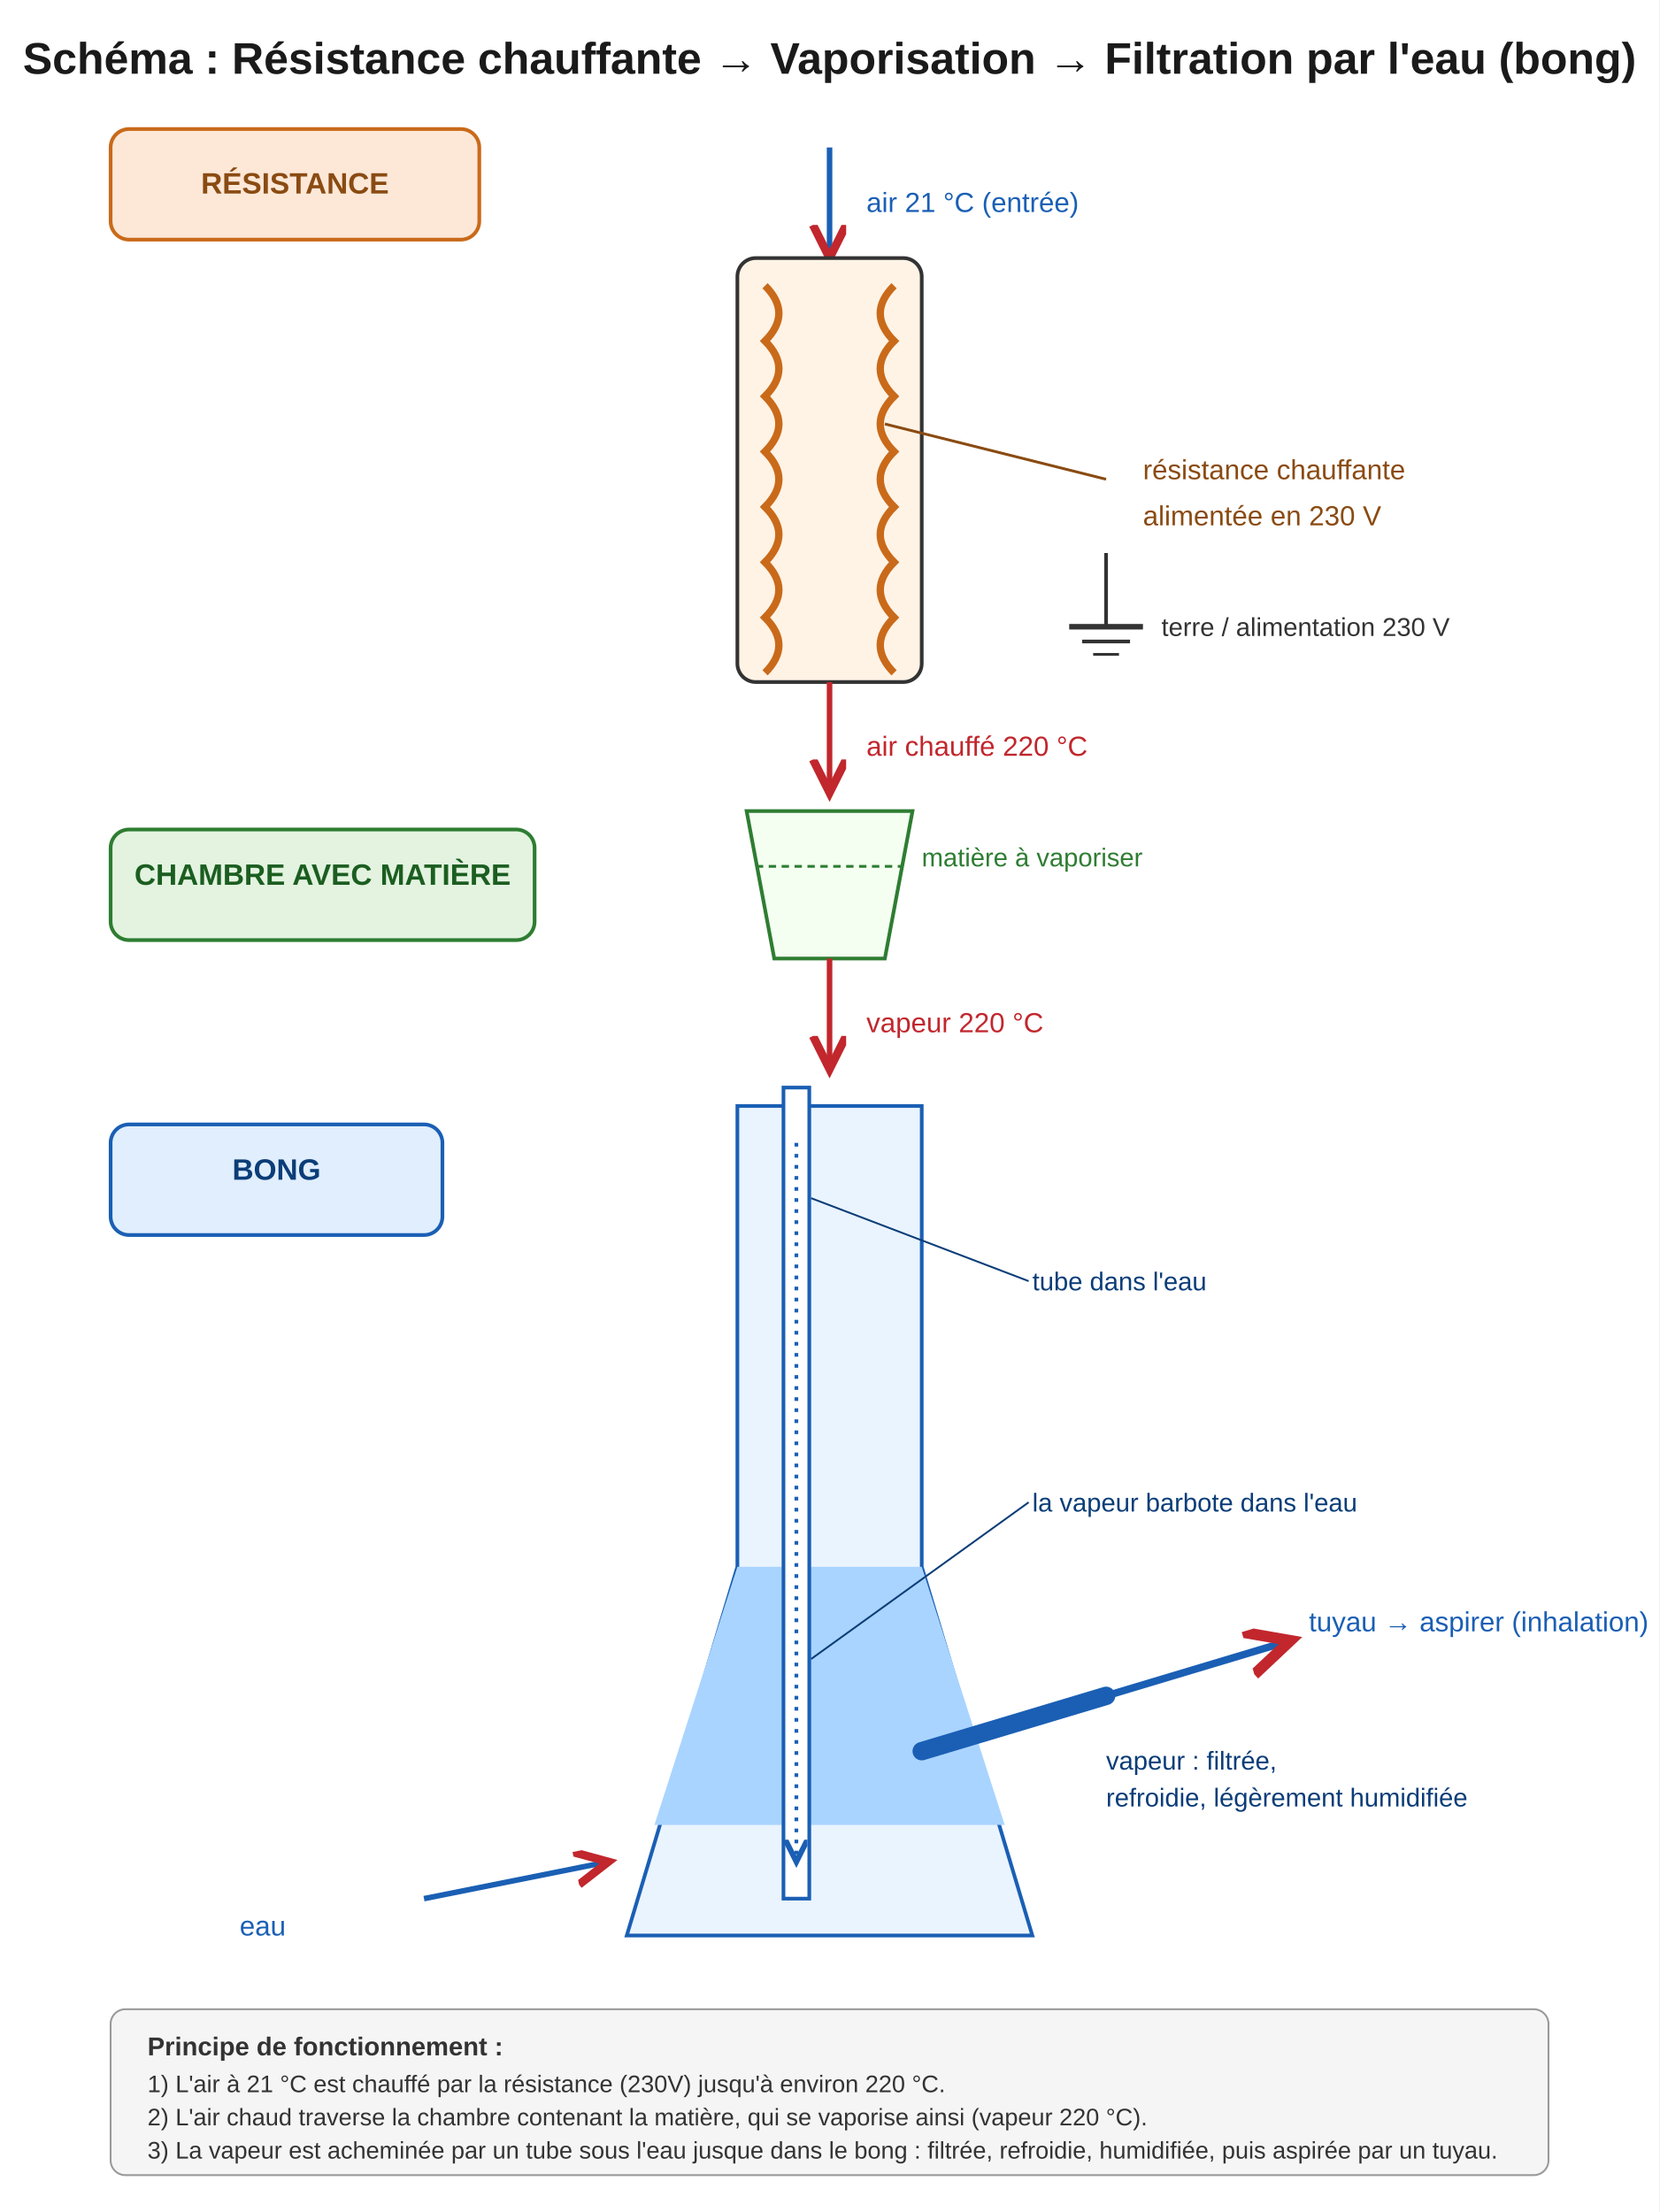
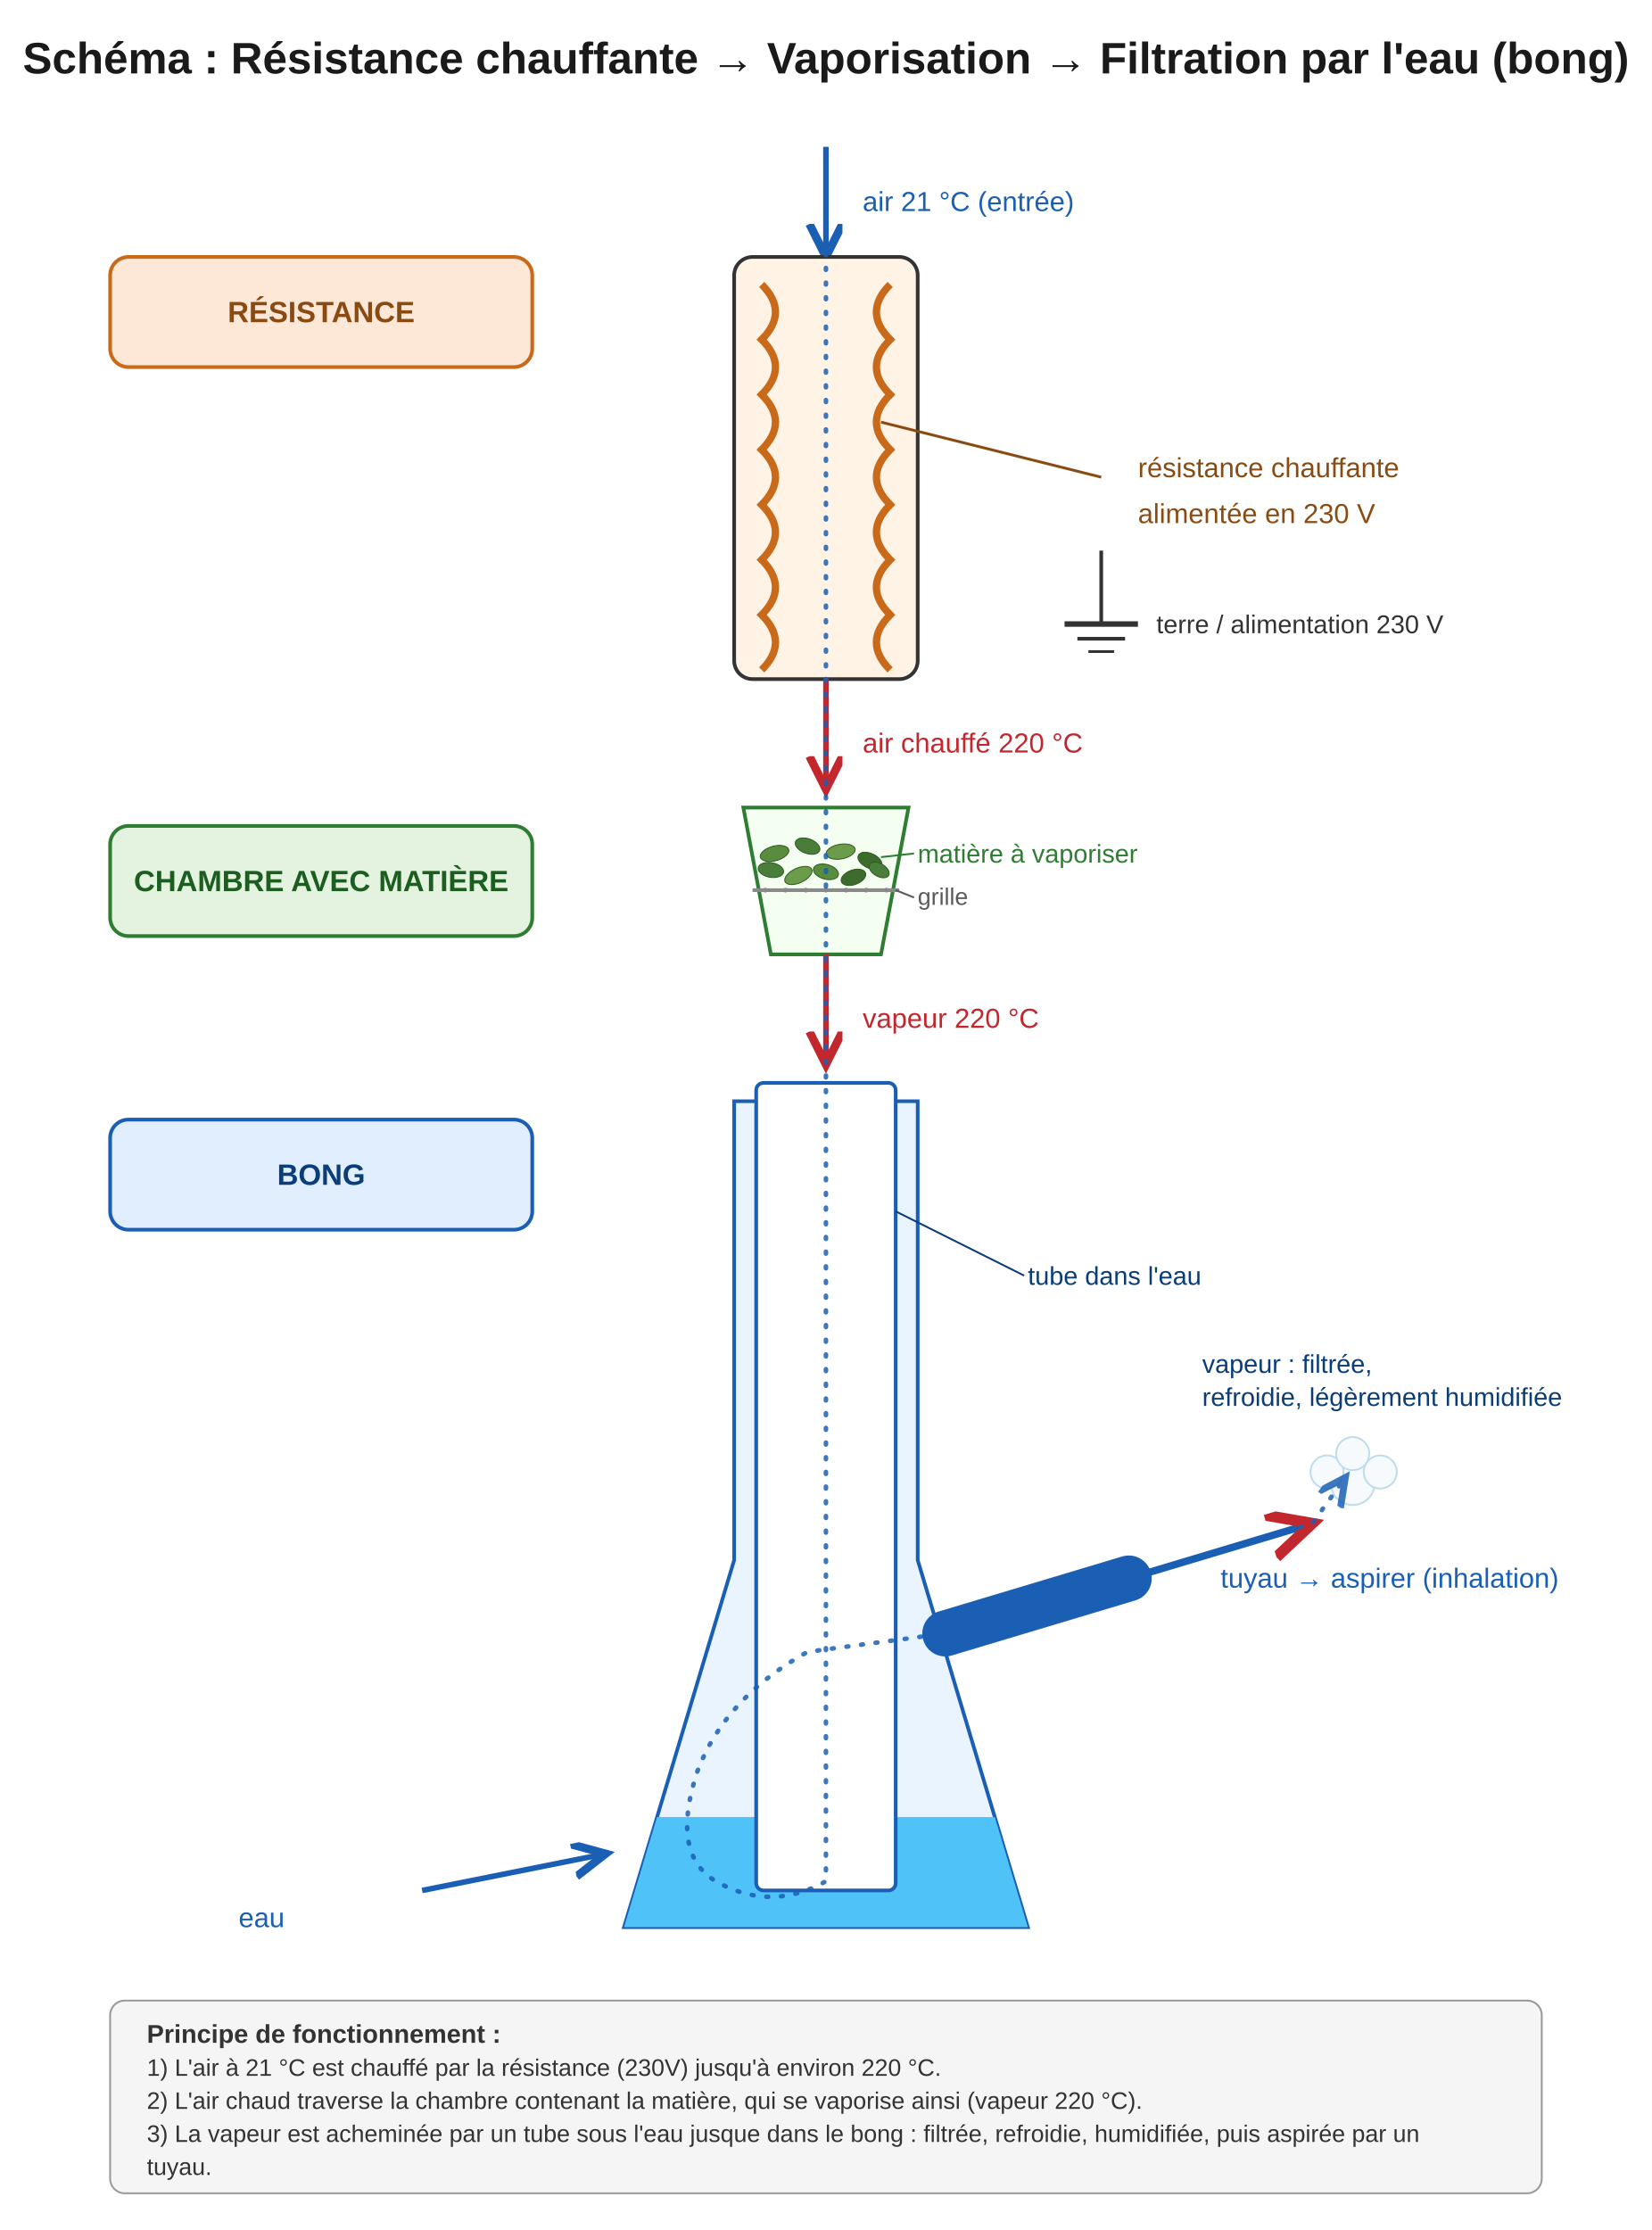
- <svg xmlns="http://www.w3.org/2000/svg" width="900" height="1200" viewBox="0 0 900 1200" font-family="Arial, sans-serif">
-   <rect width="900" height="1200" fill="#ffffff" />
+ <svg xmlns="http://www.w3.org/2000/svg" width="900" height="1215" viewBox="0 0 900 1215" font-family="Arial, sans-serif">
+   <rect width="900" height="1215" fill="#ffffff" />
  <text x="450" y="40" text-anchor="middle" font-size="24" font-weight="bold" fill="#1a1a1a">Schéma : Résistance chauffante → Vaporisation → Filtration par l'eau (bong)</text>
-   <rect x="60" y="70" width="200" height="60" rx="10" fill="#fde8d8" stroke="#c96a1a" stroke-width="2" />
-   <text x="160" y="105" text-anchor="middle" font-size="16" font-weight="bold" fill="#8a4b12">RÉSISTANCE</text>
-   <line x1="450" y1="80" x2="450" y2="140" stroke="#1a5fb4" stroke-width="3" marker-end="url(#arrow)" />
+   <rect x="60" y="140" width="230" height="60" rx="10" fill="#fde8d8" stroke="#c96a1a" stroke-width="2" />
+   <text x="175" y="170" text-anchor="middle" dominant-baseline="central" font-size="16" font-weight="bold" fill="#8a4b12">RÉSISTANCE</text>
+   <line x1="450" y1="80" x2="450" y2="140" stroke="#1a5fb4" stroke-width="3" marker-end="url(#arrowblue)" />
  <text x="470" y="115" font-size="15" fill="#1a5fb4">air 21 °C (entrée)</text>
  <rect x="400" y="140" width="100" height="230" rx="10" fill="#fff3e6" stroke="#333" stroke-width="2" />
  <path d="M 415 155 q 15 15 0 30 q 15 15 0 30 q 15 15 0 30 q 15 15 0 30 q 15 15 0 30 q 15 15 0 30 q 15 15 0 30" fill="none" stroke="#c96a1a" stroke-width="4" />
  <path d="M 485 155 q -15 15 0 30 q -15 15 0 30 q -15 15 0 30 q -15 15 0 30 q -15 15 0 30 q -15 15 0 30 q -15 15 0 30" fill="none" stroke="#c96a1a" stroke-width="4" />
  <text x="620" y="260" font-size="15" fill="#8a4b12">résistance chauffante</text>
  <text x="620" y="285" font-size="15" fill="#8a4b12">alimentée en 230 V</text>
  <line x1="600" y1="260" x2="480" y2="230" stroke="#8a4b12" stroke-width="1.5" />
  <line x1="600" y1="300" x2="600" y2="340" stroke="#333" stroke-width="2" />
  <line x1="580" y1="340" x2="620" y2="340" stroke="#333" stroke-width="3" />
  <line x1="587" y1="348" x2="613" y2="348" stroke="#333" stroke-width="2" />
  <line x1="593" y1="355" x2="607" y2="355" stroke="#333" stroke-width="1.5" />
  <text x="630" y="345" font-size="14" fill="#333">terre / alimentation 230 V</text>
  <line x1="450" y1="370" x2="450" y2="430" stroke="#c1272d" stroke-width="3" marker-end="url(#arrow)" />
  <text x="470" y="410" font-size="15" fill="#c1272d">air chauffé 220 °C</text>
  <rect x="60" y="450" width="230" height="60" rx="10" fill="#e3f3e0" stroke="#2e7d32" stroke-width="2" />
-   <text x="175" y="480" text-anchor="middle" font-size="16" font-weight="bold" fill="#1b5e20">CHAMBRE AVEC MATIÈRE</text>
+   <text x="175" y="480" text-anchor="middle" dominant-baseline="central" font-size="16" font-weight="bold" fill="#1b5e20">CHAMBRE AVEC MATIÈRE</text>
  <path d="M 405 440 L 495 440 L 480 520 L 420 520 Z" fill="#f4fff2" stroke="#2e7d32" stroke-width="2" />
-   <line x1="410" y1="470" x2="490" y2="470" stroke="#2e7d32" stroke-width="1.5" stroke-dasharray="4,3" />
+   <g stroke="#2e5a20" stroke-width="0.5">
+     <ellipse cx="422" cy="465" rx="8" ry="4" fill="#5a8c3f" transform="rotate(-15 422 465)" />
+     <ellipse cx="440" cy="461" rx="7" ry="4" fill="#4a7c3a" transform="rotate(20 440 461)" />
+     <ellipse cx="458" cy="464" rx="8" ry="4" fill="#6b9c4a" transform="rotate(-10 458 464)" />
+     <ellipse cx="474" cy="469" rx="7" ry="4" fill="#3d6b2e" transform="rotate(25 474 469)" />
+     <ellipse cx="420" cy="474" rx="7" ry="4" fill="#4a7c3a" transform="rotate(10 420 474)" />
+     <ellipse cx="435" cy="477" rx="8" ry="4" fill="#6b9c4a" transform="rotate(-25 435 477)" />
+     <ellipse cx="450" cy="475" rx="7" ry="4" fill="#5a8c3f" transform="rotate(15 450 475)" />
+     <ellipse cx="465" cy="478" rx="7" ry="4" fill="#3d6b2e" transform="rotate(-20 465 478)" />
+     <ellipse cx="479" cy="474" rx="6" ry="3.5" fill="#4a7c3a" transform="rotate(30 479 474)" />
+   </g>
+   <line x1="410" y1="485" x2="490" y2="485" stroke="#8a8a8a" stroke-width="2" />
+   <g fill="#8a8a8a">
+     <circle cx="417" cy="485" r="1.3" />
+     <circle cx="428" cy="485" r="1.3" />
+     <circle cx="439" cy="485" r="1.3" />
+     <circle cx="450" cy="485" r="1.3" />
+     <circle cx="461" cy="485" r="1.3" />
+     <circle cx="472" cy="485" r="1.3" />
+     <circle cx="483" cy="485" r="1.3" />
+   </g>
  <text x="500" y="470" font-size="14" fill="#2e7d32">matière à vaporiser</text>
+   <line x1="498" y1="465" x2="480" y2="467" stroke="#2e7d32" stroke-width="1" />
+   <text x="500" y="493" font-size="13" fill="#5a5a5a">grille</text>
+   <line x1="498" y1="489" x2="488" y2="485" stroke="#5a5a5a" stroke-width="1" />
  <line x1="450" y1="520" x2="450" y2="580" stroke="#c1272d" stroke-width="3" marker-end="url(#arrow)" />
  <text x="470" y="560" font-size="15" fill="#c1272d">vapeur 220 °C</text>
-   <rect x="60" y="610" width="180" height="60" rx="10" fill="#e0eefd" stroke="#1a5fb4" stroke-width="2" />
-   <text x="150" y="640" text-anchor="middle" font-size="16" font-weight="bold" fill="#0b3d78">BONG</text>
+   <rect x="60" y="610" width="230" height="60" rx="10" fill="#e0eefd" stroke="#1a5fb4" stroke-width="2" />
+   <text x="175" y="640" text-anchor="middle" dominant-baseline="central" font-size="16" font-weight="bold" fill="#0b3d78">BONG</text>
  <path d="M 400 600 L 400 850 L 340 1050 L 560 1050 L 500 850 L 500 600 Z" fill="#eaf4ff" stroke="#1a5fb4" stroke-width="2" />
-   <path d="M 355 990 L 545 990 L 500 850 L 400 850 Z" fill="#a9d4ff" stroke="none" />
-   <rect x="425" y="590" width="14" height="440" fill="#ffffff" stroke="#1a5fb4" stroke-width="2" />
-   <line x1="432" y1="620" x2="432" y2="1010" stroke="#1a5fb4" stroke-width="2" stroke-dasharray="2,4" marker-end="url(#arrowblue)" />
+   <path d="M 358 990 L 340 1050 L 560 1050 L 542 990 Z" fill="#4fc3f7" stroke="none" />
+   <rect x="412" y="590" width="76" height="440" rx="4" fill="#ffffff" stroke="#1a5fb4" stroke-width="2" />
  <text x="560" y="700" font-size="14" fill="#0b3d78">tube dans l'eau</text>
-   <line x1="558" y1="695" x2="440" y2="650" stroke="#0b3d78" stroke-width="1" />
-   <text x="560" y="820" font-size="14" fill="#0b3d78">la vapeur barbote dans l'eau</text>
-   <line x1="558" y1="815" x2="440" y2="900" stroke="#0b3d78" stroke-width="1" />
-   <path d="M 500 950 L 600 920" stroke="#1a5fb4" stroke-width="10" fill="none" stroke-linecap="round" />
-   <line x1="600" y1="920" x2="700" y2="890" stroke="#1a5fb4" stroke-width="4" marker-end="url(#arrow)" />
-   <text x="710" y="885" font-size="15" fill="#1a5fb4">tuyau → aspirer (inhalation)</text>
-   <text x="600" y="960" font-size="14" fill="#0b3d78">vapeur : filtrée,</text>
-   <text x="600" y="980" font-size="14" fill="#0b3d78">refroidie, légèrement humidifiée</text>
-   <line x1="230" y1="1030" x2="330" y2="1010" stroke="#1a5fb4" stroke-width="3" marker-end="url(#arrow)" />
+   <line x1="558" y1="695" x2="488" y2="660" stroke="#0b3d78" stroke-width="1" />
+   <path d="M 515 890 L 615 860" stroke="#1a5fb4" stroke-width="25" fill="none" stroke-linecap="round" />
+   <line x1="615" y1="860" x2="715" y2="830" stroke="#1a5fb4" stroke-width="4" marker-end="url(#arrow)" />
+   <text x="665" y="865" font-size="15" fill="#1a5fb4">tuyau → aspirer (inhalation)</text>
+   <g opacity="0.9">
+     <circle cx="737" cy="808" r="12" fill="#f5fafd" stroke="#b8d8ea" stroke-width="1" />
+     <circle cx="752" cy="802" r="9" fill="#f5fafd" stroke="#b8d8ea" stroke-width="1" />
+     <circle cx="723" cy="802" r="9" fill="#f5fafd" stroke="#b8d8ea" stroke-width="1" />
+     <circle cx="737" cy="792" r="9" fill="#f5fafd" stroke="#b8d8ea" stroke-width="1" />
+   </g>
+   <text x="655" y="748" font-size="14" fill="#0b3d78">vapeur : filtrée,</text>
+   <text x="655" y="766" font-size="14" fill="#0b3d78">refroidie, légèrement humidifiée</text>
+   <path d="M 450 82 L 450 1010 L 450 1025 Q 420 1042 390 1025 Q 365 1010 380 965 Q 395 925 440 900 L 515 890 L 615 860 L 715 830 L 733 805" fill="none" stroke="#1a5fb4" stroke-width="2.5" stroke-linecap="round" stroke-dasharray="1,7" opacity="0.85" marker-end="url(#arrowblue)" />
+   <line x1="230" y1="1030" x2="330" y2="1010" stroke="#1a5fb4" stroke-width="3" marker-end="url(#arrowblue)" />
  <text x="130" y="1050" font-size="15" fill="#1a5fb4">eau</text>
  <defs>
    <marker id="arrow" markerWidth="10" markerHeight="10" refX="6" refY="3" orient="auto" markerUnits="strokeWidth">
      <path d="M0,0 L6,3 L0,6" fill="none" stroke="#c1272d" stroke-width="1.5" />
    </marker>
    <marker id="arrowblue" markerWidth="10" markerHeight="10" refX="6" refY="3" orient="auto" markerUnits="strokeWidth">
      <path d="M0,0 L6,3 L0,6" fill="none" stroke="#1a5fb4" stroke-width="1.5" />
    </marker>
  </defs>
-   <rect x="60" y="1090" width="780" height="90" rx="8" fill="#f5f5f5" stroke="#999" stroke-width="1" />
-   <text x="80" y="1115" font-size="14" fill="#333" font-weight="bold">Principe de fonctionnement :</text>
-   <text x="80" y="1135" font-size="13" fill="#333">1) L'air à 21 °C est chauffé par la résistance (230V) jusqu'à environ 220 °C.</text>
-   <text x="80" y="1153" font-size="13" fill="#333">2) L'air chaud traverse la chambre contenant la matière, qui se vaporise ainsi (vapeur 220 °C).</text>
-   <text x="80" y="1171" font-size="13" fill="#333">3) La vapeur est acheminée par un tube sous l'eau jusque dans le bong : filtrée, refroidie, humidifiée, puis aspirée par un tuyau.</text>
+   <rect x="60" y="1090" width="780" height="105" rx="8" fill="#f5f5f5" stroke="#999" stroke-width="1" />
+   <text x="80" y="1113" font-size="14" fill="#333" font-weight="bold">Principe de fonctionnement :</text>
+   <text x="80" y="1131" font-size="13" fill="#333">1) L'air à 21 °C est chauffé par la résistance (230V) jusqu'à environ 220 °C.</text>
+   <text x="80" y="1149" font-size="13" fill="#333">2) L'air chaud traverse la chambre contenant la matière, qui se vaporise ainsi (vapeur 220 °C).</text>
+   <text x="80" y="1167" font-size="13" fill="#333">3) La vapeur est acheminée par un tube sous l'eau jusque dans le bong : filtrée, refroidie, humidifiée, puis aspirée par un</text>
+   <text x="80" y="1185" font-size="13" fill="#333">tuyau.</text>
</svg>
